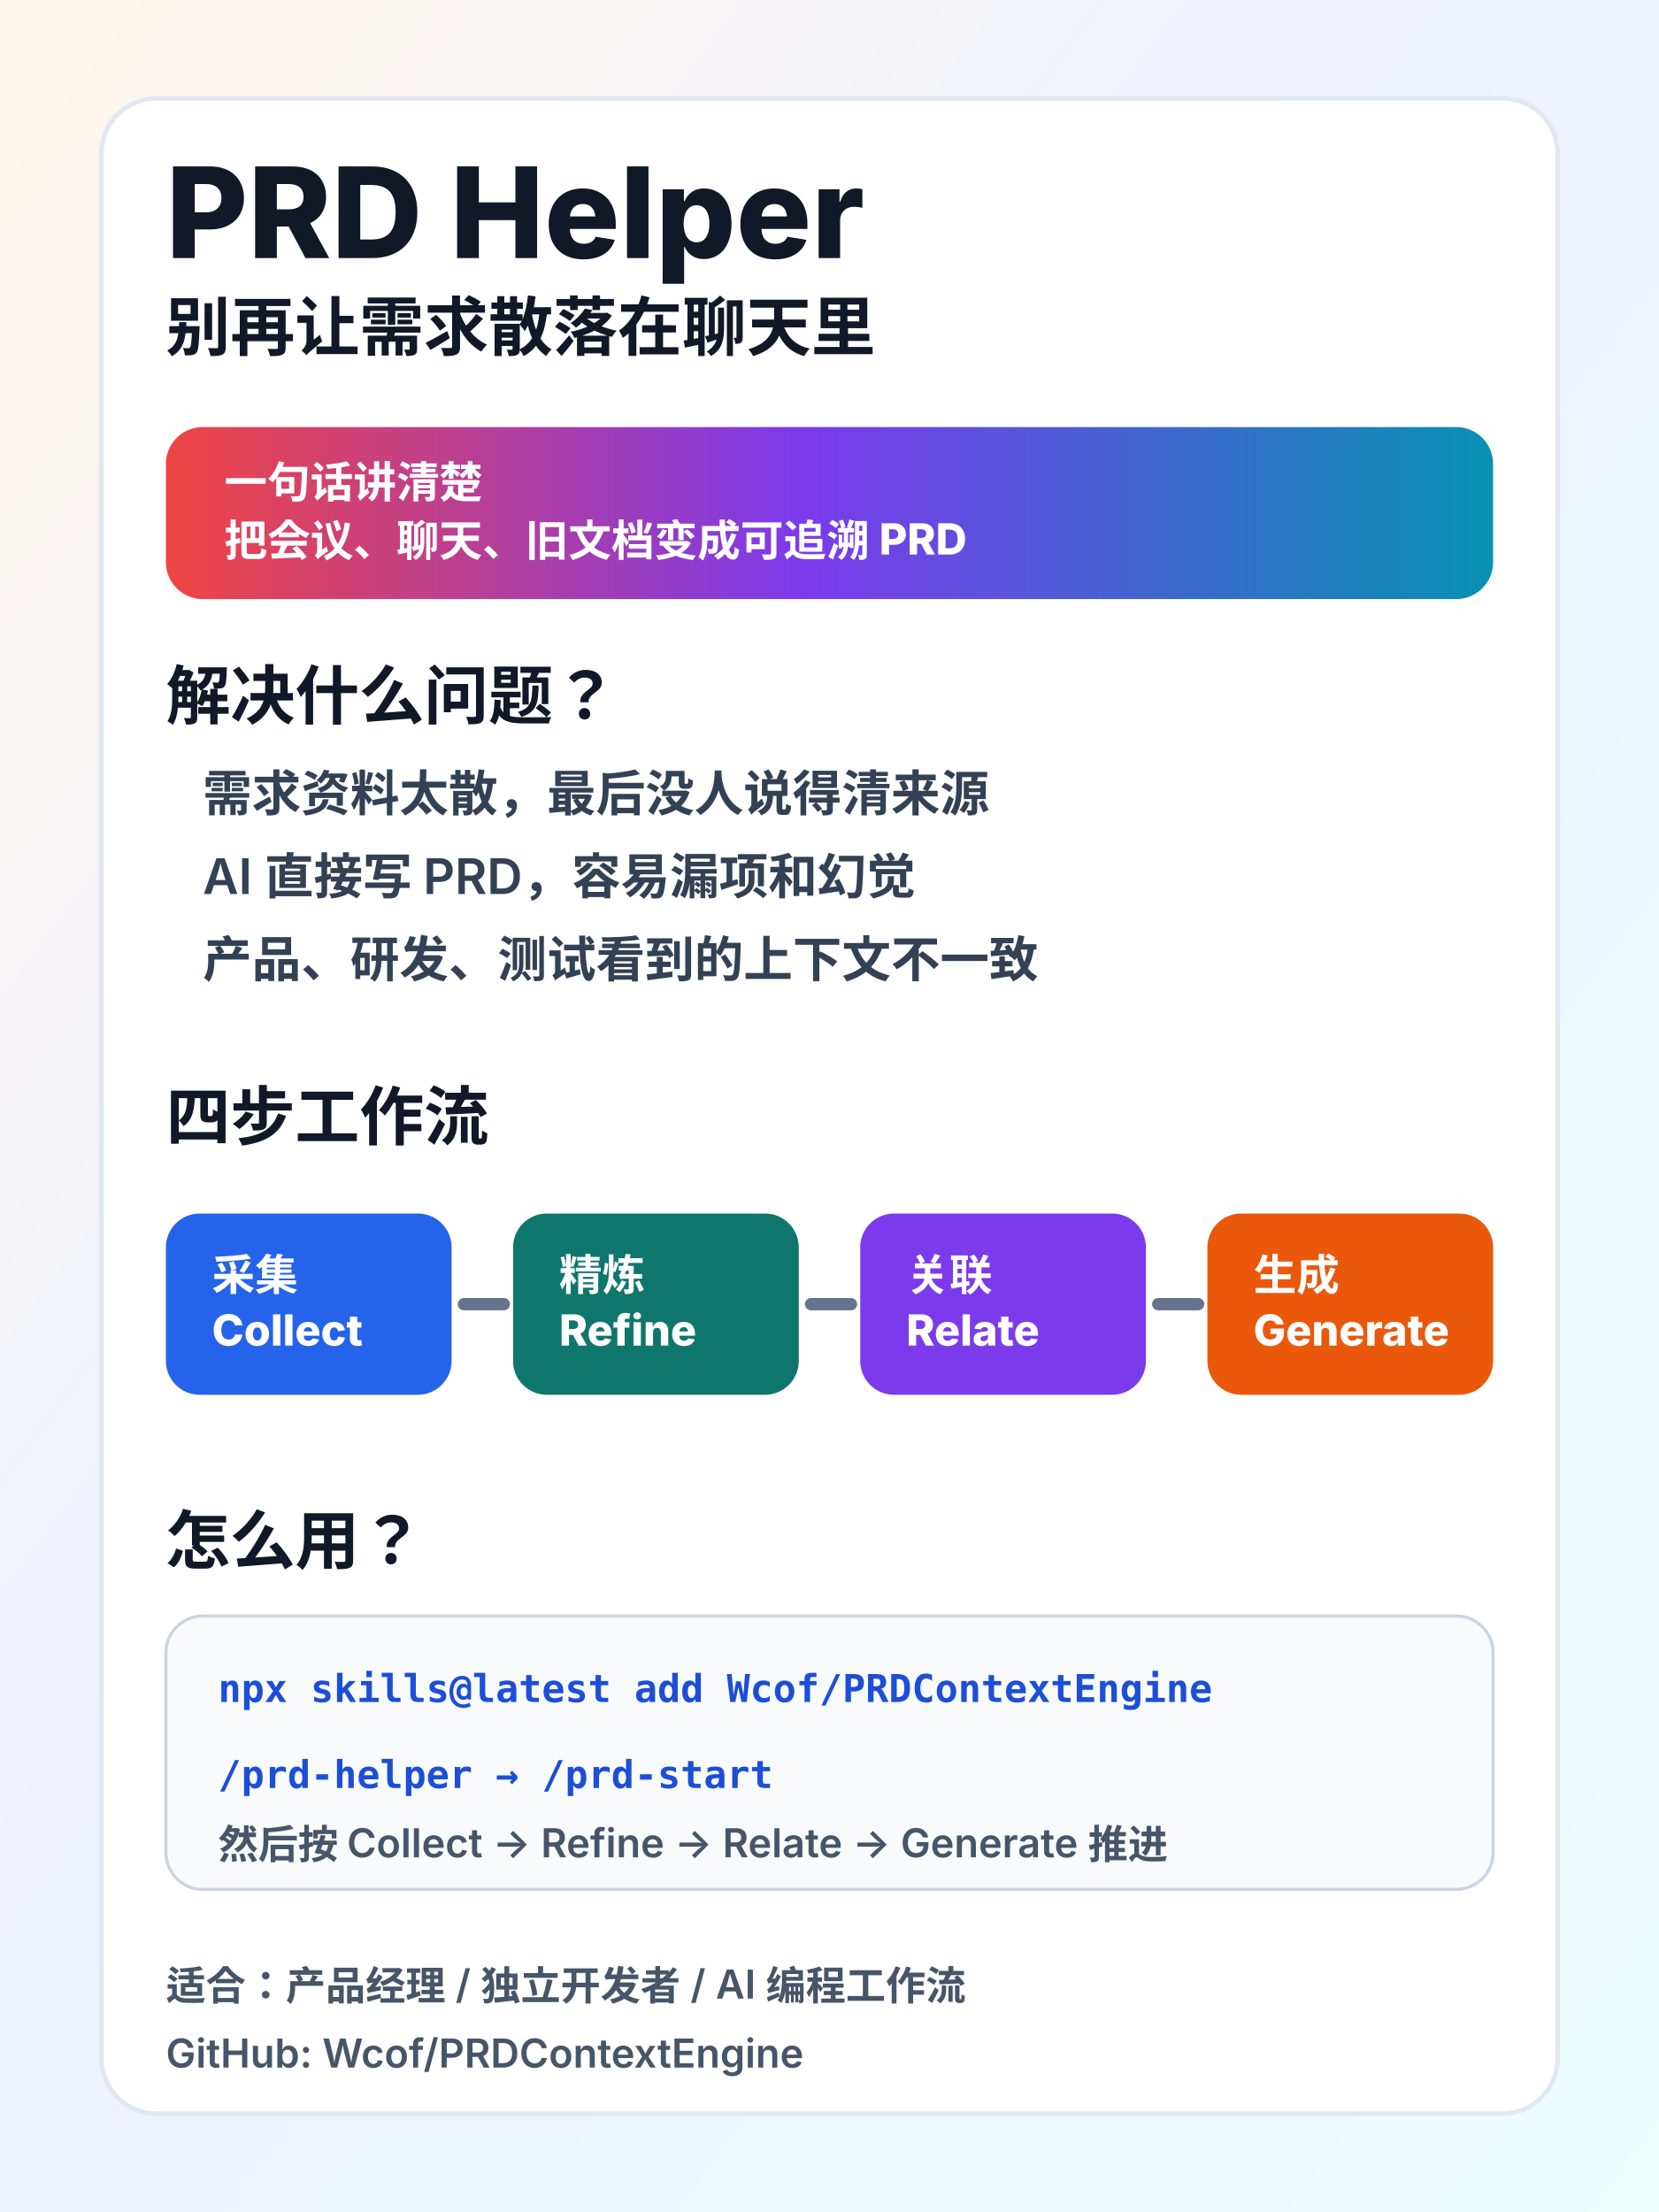
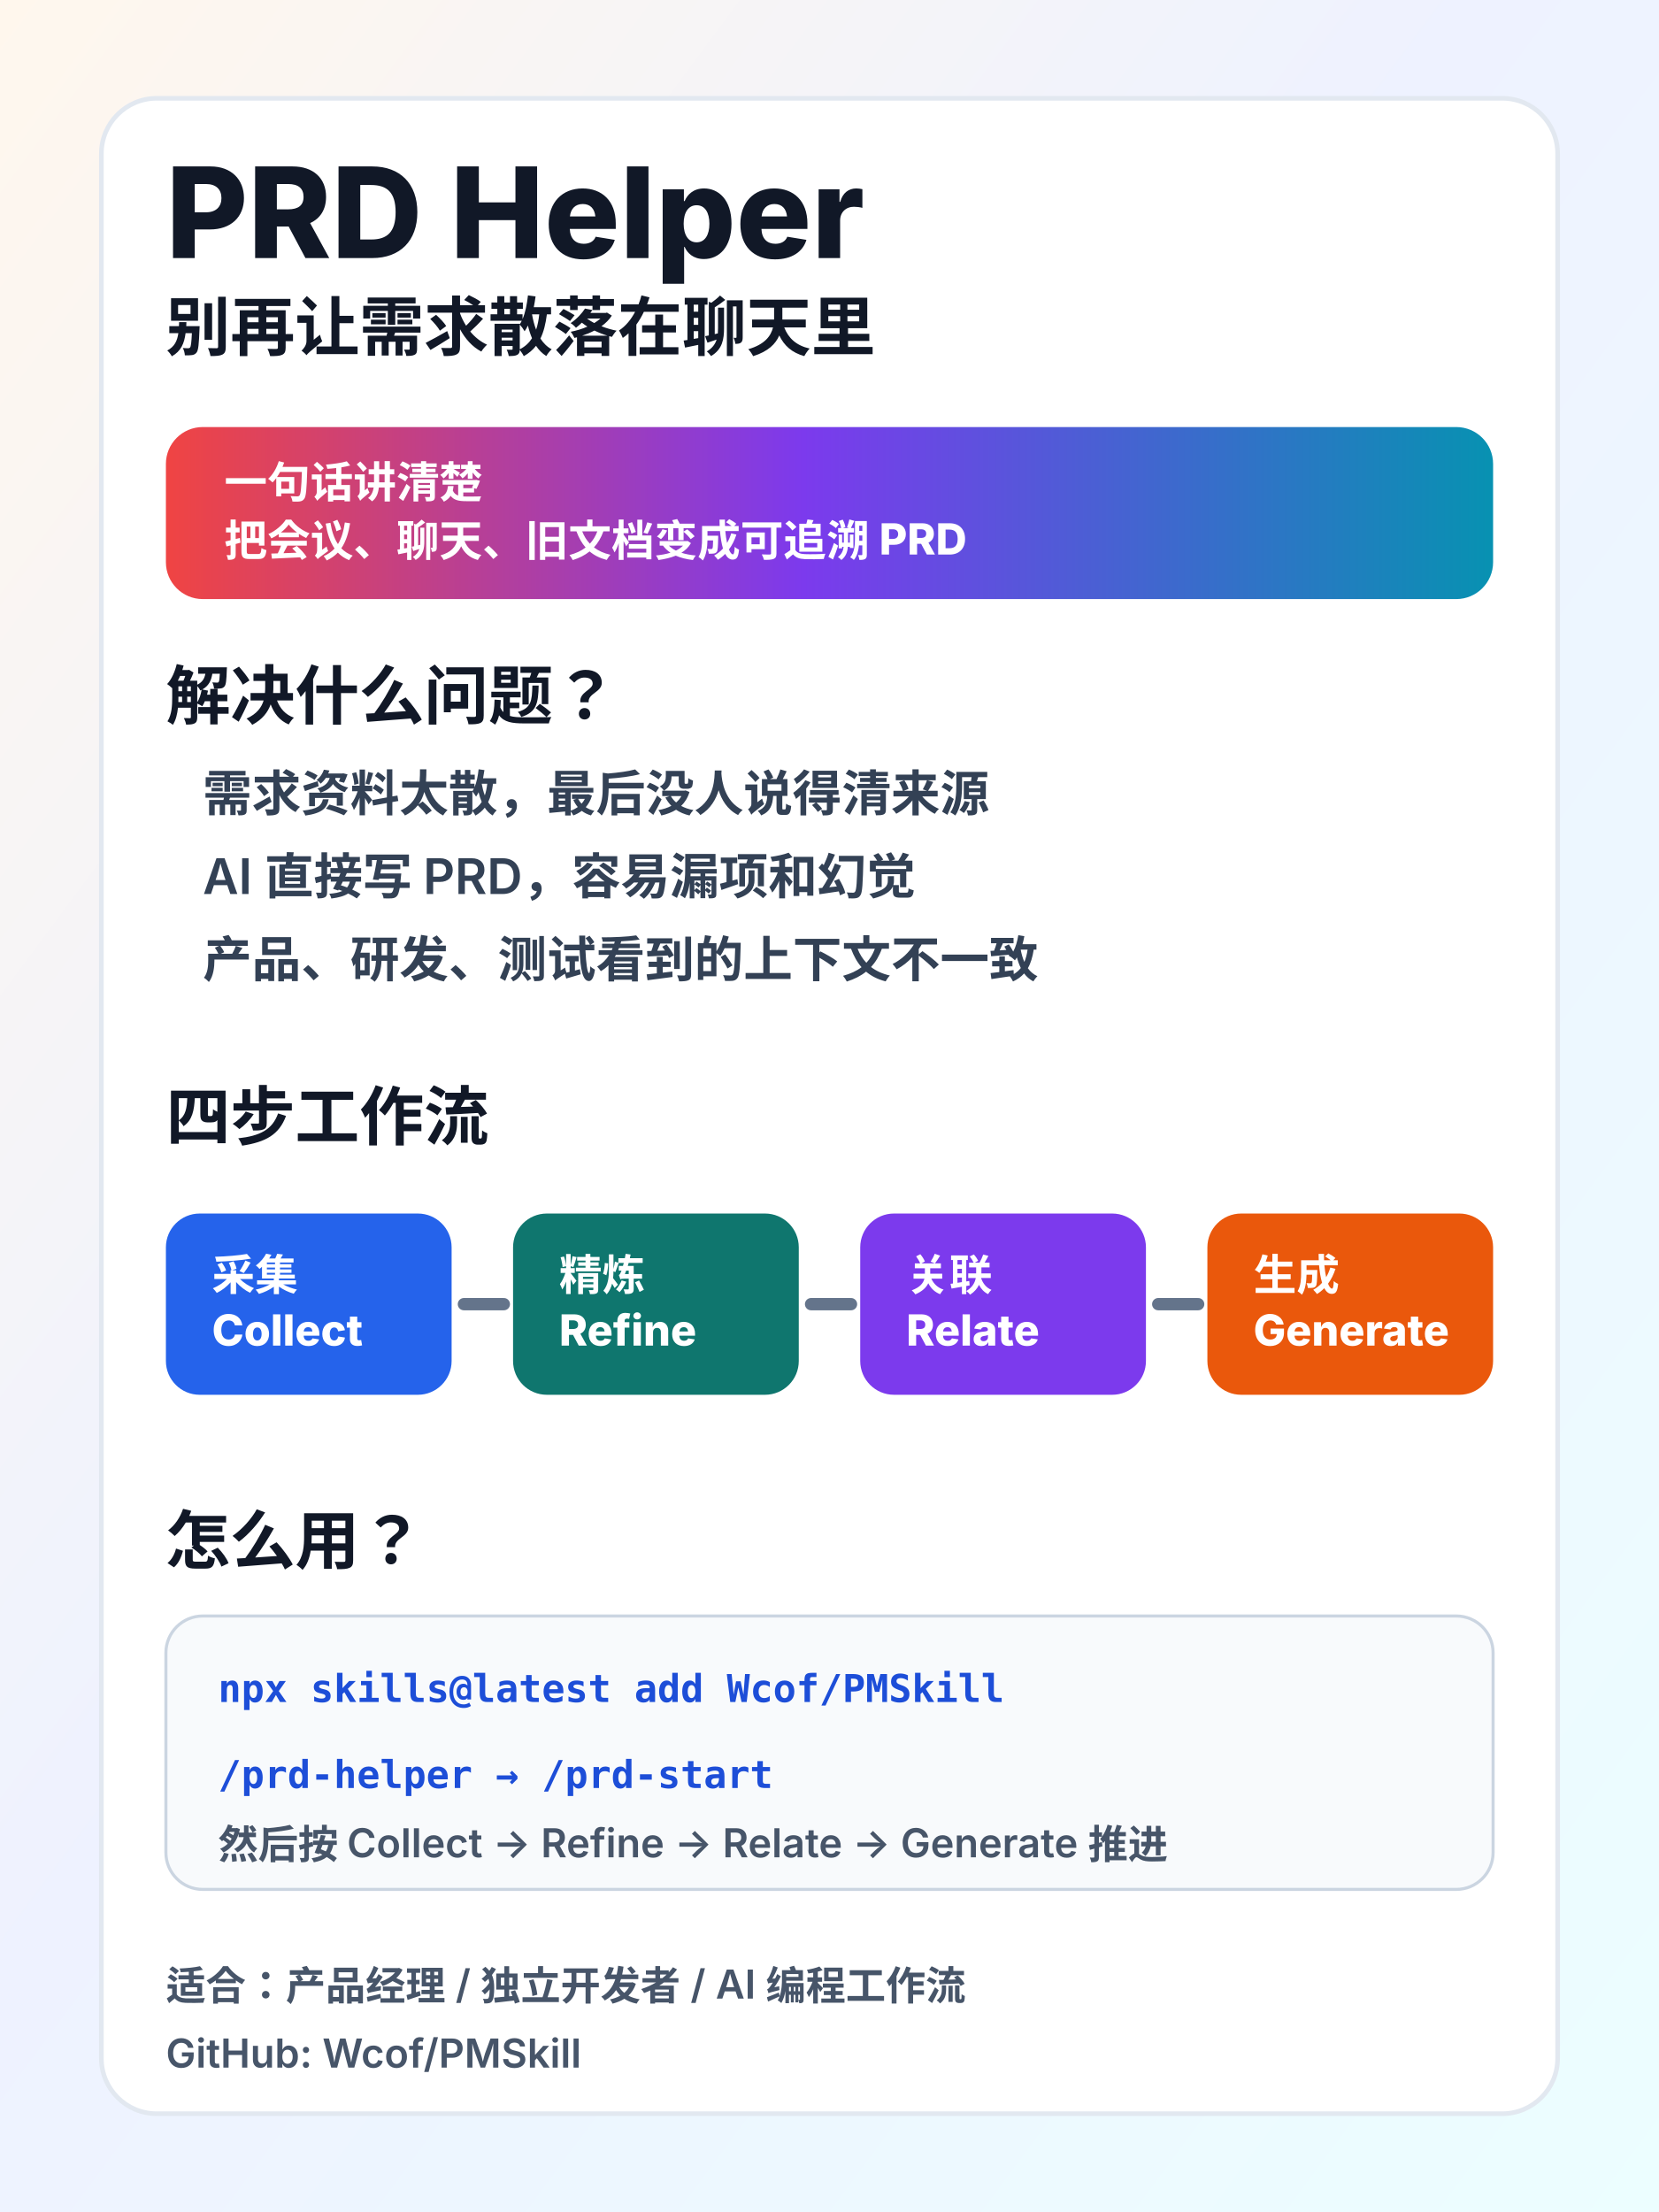
<svg xmlns="http://www.w3.org/2000/svg" width="1080" height="1440" viewBox="0 0 1080 1440" role="img" aria-labelledby="title desc">
  <defs>
    <linearGradient id="bg" x1="0" y1="0" x2="1" y2="1">
      <stop offset="0%" stop-color="#fff7ed" />
      <stop offset="45%" stop-color="#eef2ff" />
      <stop offset="100%" stop-color="#ecfeff" />
    </linearGradient>
    <linearGradient id="hero" x1="0" y1="0" x2="1" y2="0">
      <stop offset="0%" stop-color="#ef4444" />
      <stop offset="48%" stop-color="#7c3aed" />
      <stop offset="100%" stop-color="#0891b2" />
    </linearGradient>
    <style>
      .title { font: 800 82px -apple-system,BlinkMacSystemFont,"Segoe UI","PingFang SC","Microsoft YaHei",sans-serif; fill: #111827; letter-spacing: 0; }
      .subtitle { font: 700 42px -apple-system,BlinkMacSystemFont,"Segoe UI","PingFang SC","Microsoft YaHei",sans-serif; fill: #111827; letter-spacing: 0; }
      .body { font: 600 32px -apple-system,BlinkMacSystemFont,"Segoe UI","PingFang SC","Microsoft YaHei",sans-serif; fill: #334155; letter-spacing: 0; }
      .small { font: 600 26px -apple-system,BlinkMacSystemFont,"Segoe UI","PingFang SC","Microsoft YaHei",sans-serif; fill: #475569; letter-spacing: 0; }
      .tag { font: 800 28px -apple-system,BlinkMacSystemFont,"Segoe UI","PingFang SC","Microsoft YaHei",sans-serif; fill: #ffffff; letter-spacing: 0; }
      .code { font: 700 25px ui-monospace,SFMono-Regular,Menlo,Monaco,Consolas,monospace; fill: #1d4ed8; letter-spacing: 0; }
    </style>
  </defs>
  <rect width="1080" height="1440" fill="url(#bg)" />
  <rect x="66" y="64" width="948" height="1312" rx="36" fill="#ffffff" stroke="#e2e8f0" stroke-width="3" />
  <text x="108" y="168" class="title">PRD Helper</text>
  <text x="108" y="228" class="subtitle">别再让需求散落在聊天里</text>
  <rect x="108" y="278" width="864" height="112" rx="24" fill="url(#hero)" />
  <text x="146" y="324" class="tag">一句话讲清楚</text>
  <text x="146" y="362" class="tag">把会议、聊天、旧文档变成可追溯 PRD</text>
  <text x="108" y="468" class="subtitle">解决什么问题？</text>
  <text x="132" y="528" class="body">需求资料太散，最后没人说得清来源</text>
  <text x="132" y="582" class="body">AI 直接写 PRD，容易漏项和幻觉</text>
  <text x="132" y="636" class="body">产品、研发、测试看到的上下文不一致</text>
  <text x="108" y="742" class="subtitle">四步工作流</text>
  <g transform="translate(108,790)">
    <rect x="0" y="0" width="186" height="118" rx="22" fill="#2563eb" />
    <text x="30" y="50" class="tag">采集</text>
    <text x="30" y="86" class="tag">Collect</text>
    <rect x="226" y="0" width="186" height="118" rx="22" fill="#0f766e" />
    <text x="256" y="50" class="tag">精炼</text>
    <text x="256" y="86" class="tag">Refine</text>
    <rect x="452" y="0" width="186" height="118" rx="22" fill="#7c3aed" />
    <text x="482" y="50" class="tag">关联</text>
    <text x="482" y="86" class="tag">Relate</text>
    <rect x="678" y="0" width="186" height="118" rx="22" fill="#ea580c" />
    <text x="708" y="50" class="tag">生成</text>
    <text x="708" y="86" class="tag">Generate</text>
    <path d="M194 59 H220" stroke="#64748b" stroke-width="8" stroke-linecap="round" />
    <path d="M420 59 H446" stroke="#64748b" stroke-width="8" stroke-linecap="round" />
    <path d="M646 59 H672" stroke="#64748b" stroke-width="8" stroke-linecap="round" />
  </g>
  <text x="108" y="1018" class="subtitle">怎么用？</text>
  <rect x="108" y="1052" width="864" height="178" rx="24" fill="#f8fafc" stroke="#cbd5e1" stroke-width="2" />
-   <text x="142" y="1108" class="code">npx skills@latest add Wcof/PRDContextEngine</text>
+   <text x="142" y="1108" class="code">npx skills@latest add Wcof/PMSkill</text>
  <text x="142" y="1164" class="code">/prd-helper  →  /prd-start</text>
  <text x="142" y="1210" class="small">然后按 Collect → Refine → Relate → Generate 推进</text>
  <text x="108" y="1302" class="small">适合：产品经理 / 独立开发者 / AI 编程工作流</text>
-   <text x="108" y="1346" class="small">GitHub: Wcof/PRDContextEngine</text>
+   <text x="108" y="1346" class="small">GitHub: Wcof/PMSkill</text>
</svg>
